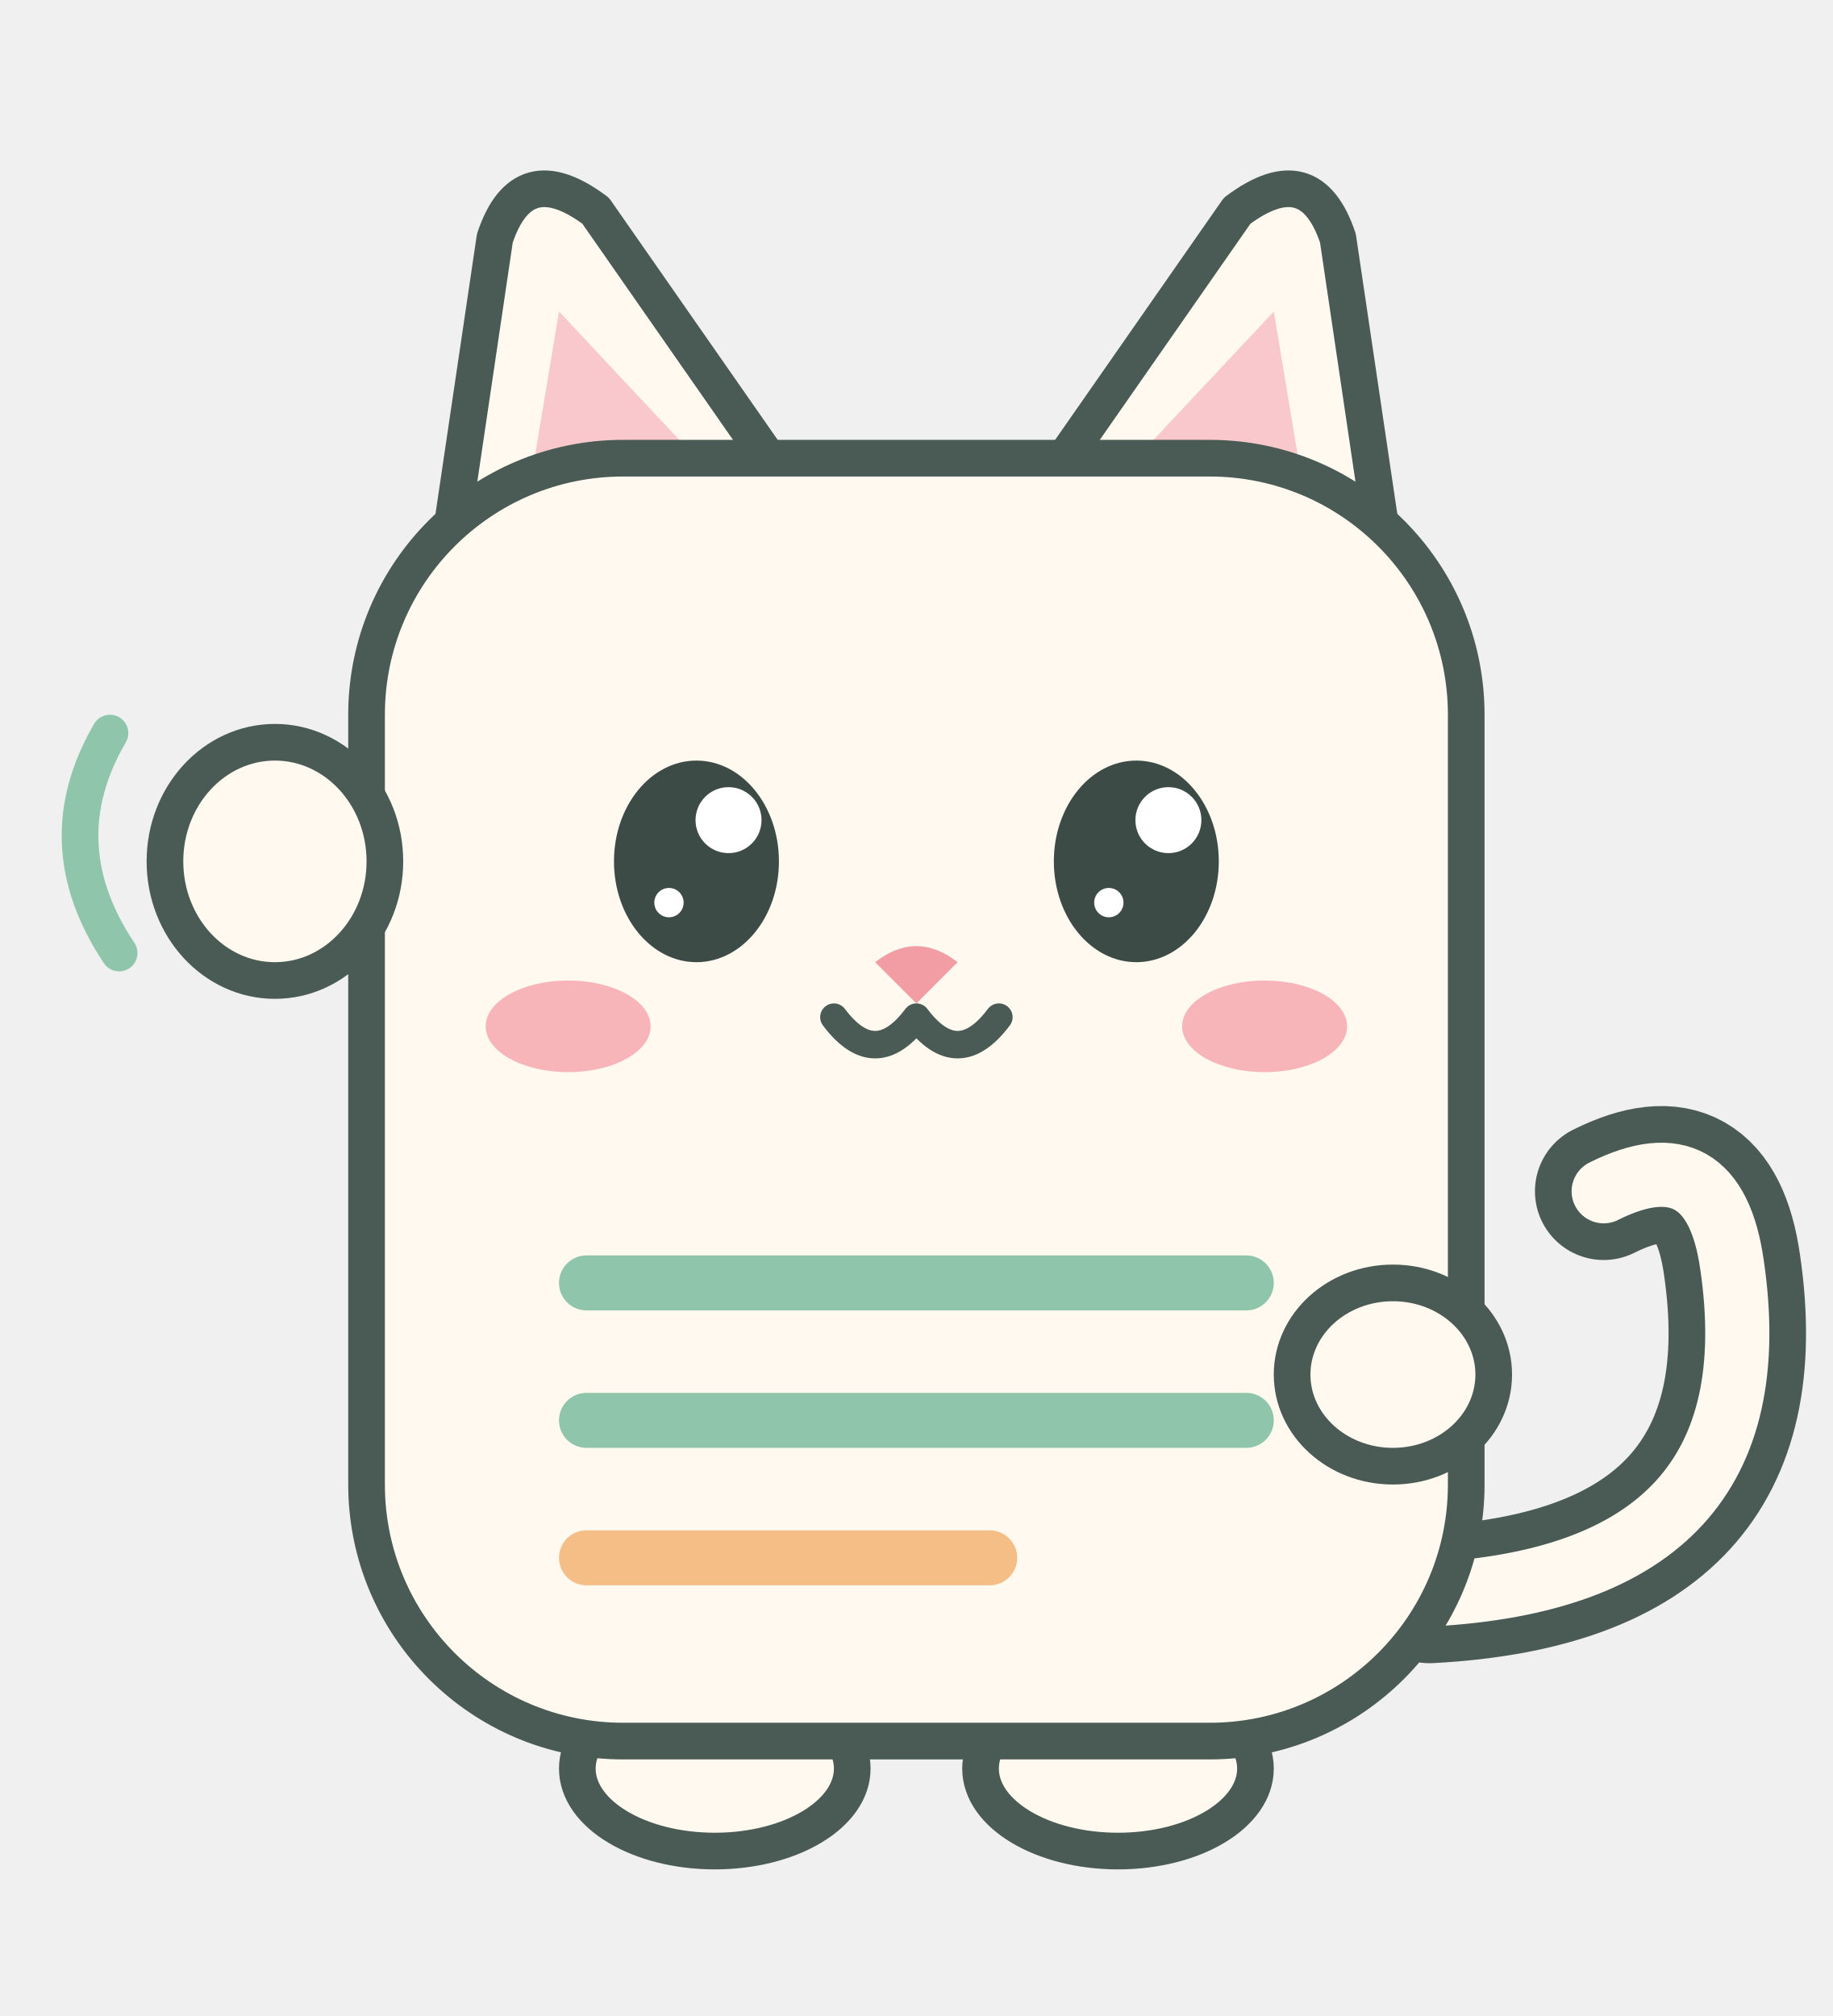
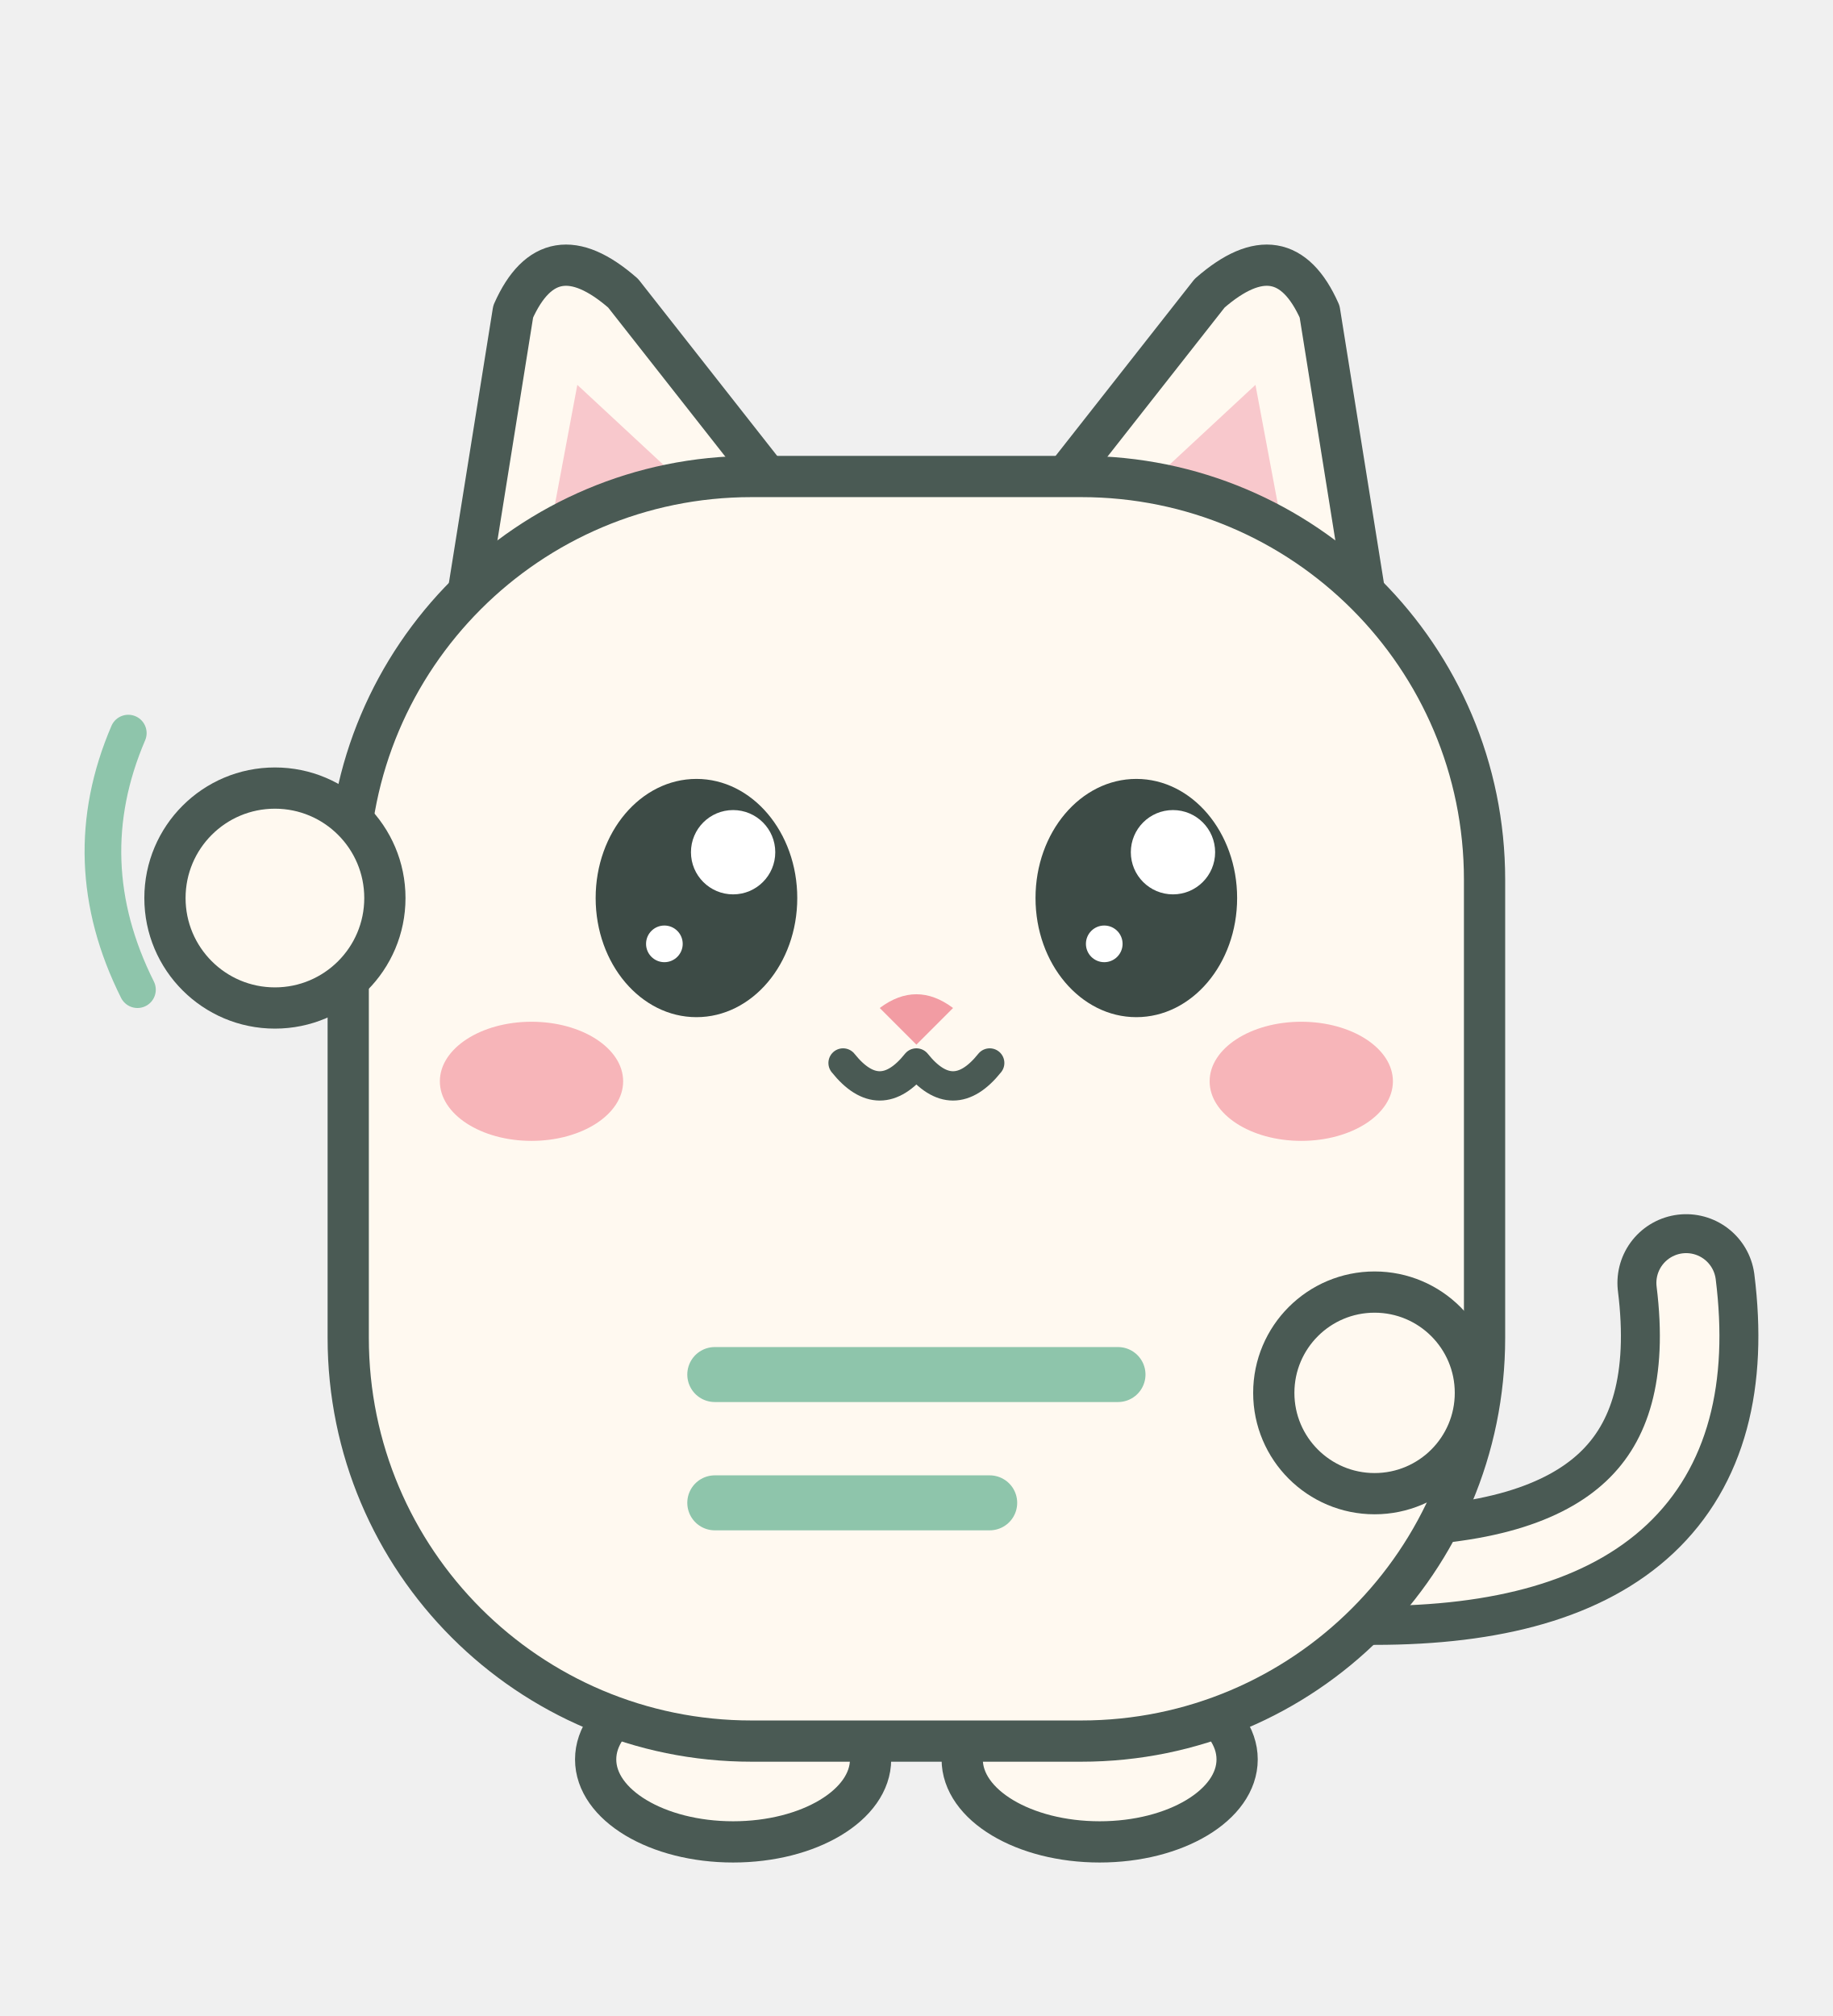
<svg xmlns="http://www.w3.org/2000/svg" width="200" height="220" viewBox="0 0 200 220">
-   <path d="M156 174 Q194 172 189 138 Q187 124 175 130" fill="none" stroke="#4A5A54" stroke-width="15" stroke-linecap="round" />
-   <path d="M156 174 Q194 172 189 138 Q187 124 175 130" fill="none" stroke="#FFF9F0" stroke-width="7" stroke-linecap="round" />
-   <ellipse cx="78" cy="193" rx="15" ry="9" fill="#FFF9F0" stroke="#4A5A54" stroke-width="4" />
-   <ellipse cx="122" cy="193" rx="15" ry="9" fill="#FFF9F0" stroke="#4A5A54" stroke-width="4" />
-   <path d="M46 80 L54 26 Q57 17 65 23 L88 56 Z" fill="#FFF9F0" stroke="#4A5A54" stroke-width="4" stroke-linejoin="round" />
-   <path d="M154 80 L146 26 Q143 17 135 23 L112 56 Z" fill="#FFF9F0" stroke="#4A5A54" stroke-width="4" stroke-linejoin="round" />
-   <path d="M58 52 L61 34 L76 50 Z" fill="#F8C8CC" />
-   <path d="M142 52 L139 34 L124 50 Z" fill="#F8C8CC" />
-   <rect x="40" y="50" width="120" height="140" rx="28" fill="#FFF9F0" stroke="#4A5A54" stroke-width="4" />
-   <ellipse cx="76" cy="94" rx="9" ry="11" fill="#3D4B46" />
-   <circle cx="79.5" cy="89.5" r="3.6" fill="#FFFFFF" />
-   <circle cx="73" cy="98.5" r="1.6" fill="#FFFFFF" />
-   <ellipse cx="124" cy="94" rx="9" ry="11" fill="#3D4B46" />
-   <circle cx="127.5" cy="89.5" r="3.6" fill="#FFFFFF" />
-   <circle cx="121" cy="98.5" r="1.6" fill="#FFFFFF" />
-   <ellipse cx="62" cy="112" rx="9" ry="5" fill="#F7B5B9" />
-   <ellipse cx="138" cy="112" rx="9" ry="5" fill="#F7B5B9" />
-   <path d="M95.5 105 Q100 101.5 104.5 105 L100 109.5 Z" fill="#F29CA3" />
-   <path d="M91 111 Q95.5 117 100 111 Q104.5 117 109 111" fill="none" stroke="#4A5A54" stroke-width="3" stroke-linecap="round" stroke-linejoin="round" />
-   <line x1="64" y1="140" x2="136" y2="140" stroke="#8EC5AB" stroke-width="6" stroke-linecap="round" />
-   <line x1="64" y1="155" x2="136" y2="155" stroke="#8EC5AB" stroke-width="6" stroke-linecap="round" />
-   <line x1="64" y1="170" x2="108" y2="170" stroke="#F5BE86" stroke-width="6" stroke-linecap="round" />
-   <path d="M12 80 Q5 92 13 104" fill="none" stroke="#8EC5AB" stroke-width="4" stroke-linecap="round" />
-   <ellipse cx="30" cy="94" rx="12" ry="13" fill="#FFF9F0" stroke="#4A5A54" stroke-width="4" />
-   <ellipse cx="152" cy="150" rx="11" ry="10" fill="#FFF9F0" stroke="#4A5A54" stroke-width="4" />
+   <path d="M150 172 Q188 172 184 140" fill="none" stroke="#4A5A54" stroke-width="15" stroke-linecap="round" />
+   <path d="M150 172 Q188 172 184 140" fill="none" stroke="#FFF9F0" stroke-width="6.5" stroke-linecap="round" />
+   <ellipse cx="80" cy="192" rx="15" ry="9" fill="#FFF9F0" stroke="#4A5A54" stroke-width="4.5" />
+   <ellipse cx="120" cy="192" rx="15" ry="9" fill="#FFF9F0" stroke="#4A5A54" stroke-width="4.5" />
+   <path d="M48 84 L56 34 Q60 25 68 32 L90 60 Z" fill="#FFF9F0" stroke="#4A5A54" stroke-width="4.5" stroke-linejoin="round" />
+   <path d="M152 84 L144 34 Q140 25 132 32 L110 60 Z" fill="#FFF9F0" stroke="#4A5A54" stroke-width="4.5" stroke-linejoin="round" />
+   <path d="M60 58 L63 42 L77 55 Z" fill="#F8C8CC" />
+   <path d="M140 58 L137 42 L123 55 Z" fill="#F8C8CC" />
+   <rect x="38" y="52" width="124" height="138" rx="44" fill="#FFF9F0" stroke="#4A5A54" stroke-width="4.5" />
+   <line x1="78" y1="150" x2="122" y2="150" stroke="#8EC5AB" stroke-width="6" stroke-linecap="round" />
+   <line x1="78" y1="164" x2="108" y2="164" stroke="#8EC5AB" stroke-width="6" stroke-linecap="round" />
+   <ellipse cx="76" cy="98" rx="11" ry="13" fill="#3D4B46" />
+   <circle cx="80" cy="93" r="4.6" fill="#FFFFFF" />
+   <circle cx="72.5" cy="103" r="2" fill="#FFFFFF" />
+   <ellipse cx="124" cy="98" rx="11" ry="13" fill="#3D4B46" />
+   <circle cx="128" cy="93" r="4.6" fill="#FFFFFF" />
+   <circle cx="120.5" cy="103" r="2" fill="#FFFFFF" />
+   <ellipse cx="58" cy="118" rx="10" ry="6.5" fill="#F7B5B9" />
+   <ellipse cx="142" cy="118" rx="10" ry="6.5" fill="#F7B5B9" />
+   <path d="M96 110 Q100 107 104 110 L100 114 Z" fill="#F29CA3" />
+   <path d="M92 116 Q96 121 100 116 Q104 121 108 116" fill="none" stroke="#4A5A54" stroke-width="3.2" stroke-linecap="round" stroke-linejoin="round" />
+   <circle cx="30" cy="98" r="12" fill="#FFF9F0" stroke="#4A5A54" stroke-width="4.5" />
+   <circle cx="150" cy="152" r="11" fill="#FFF9F0" stroke="#4A5A54" stroke-width="4.5" />
+   <path d="M14 80 Q8 94 15 108" fill="none" stroke="#8EC5AB" stroke-width="4" stroke-linecap="round" />
</svg>
